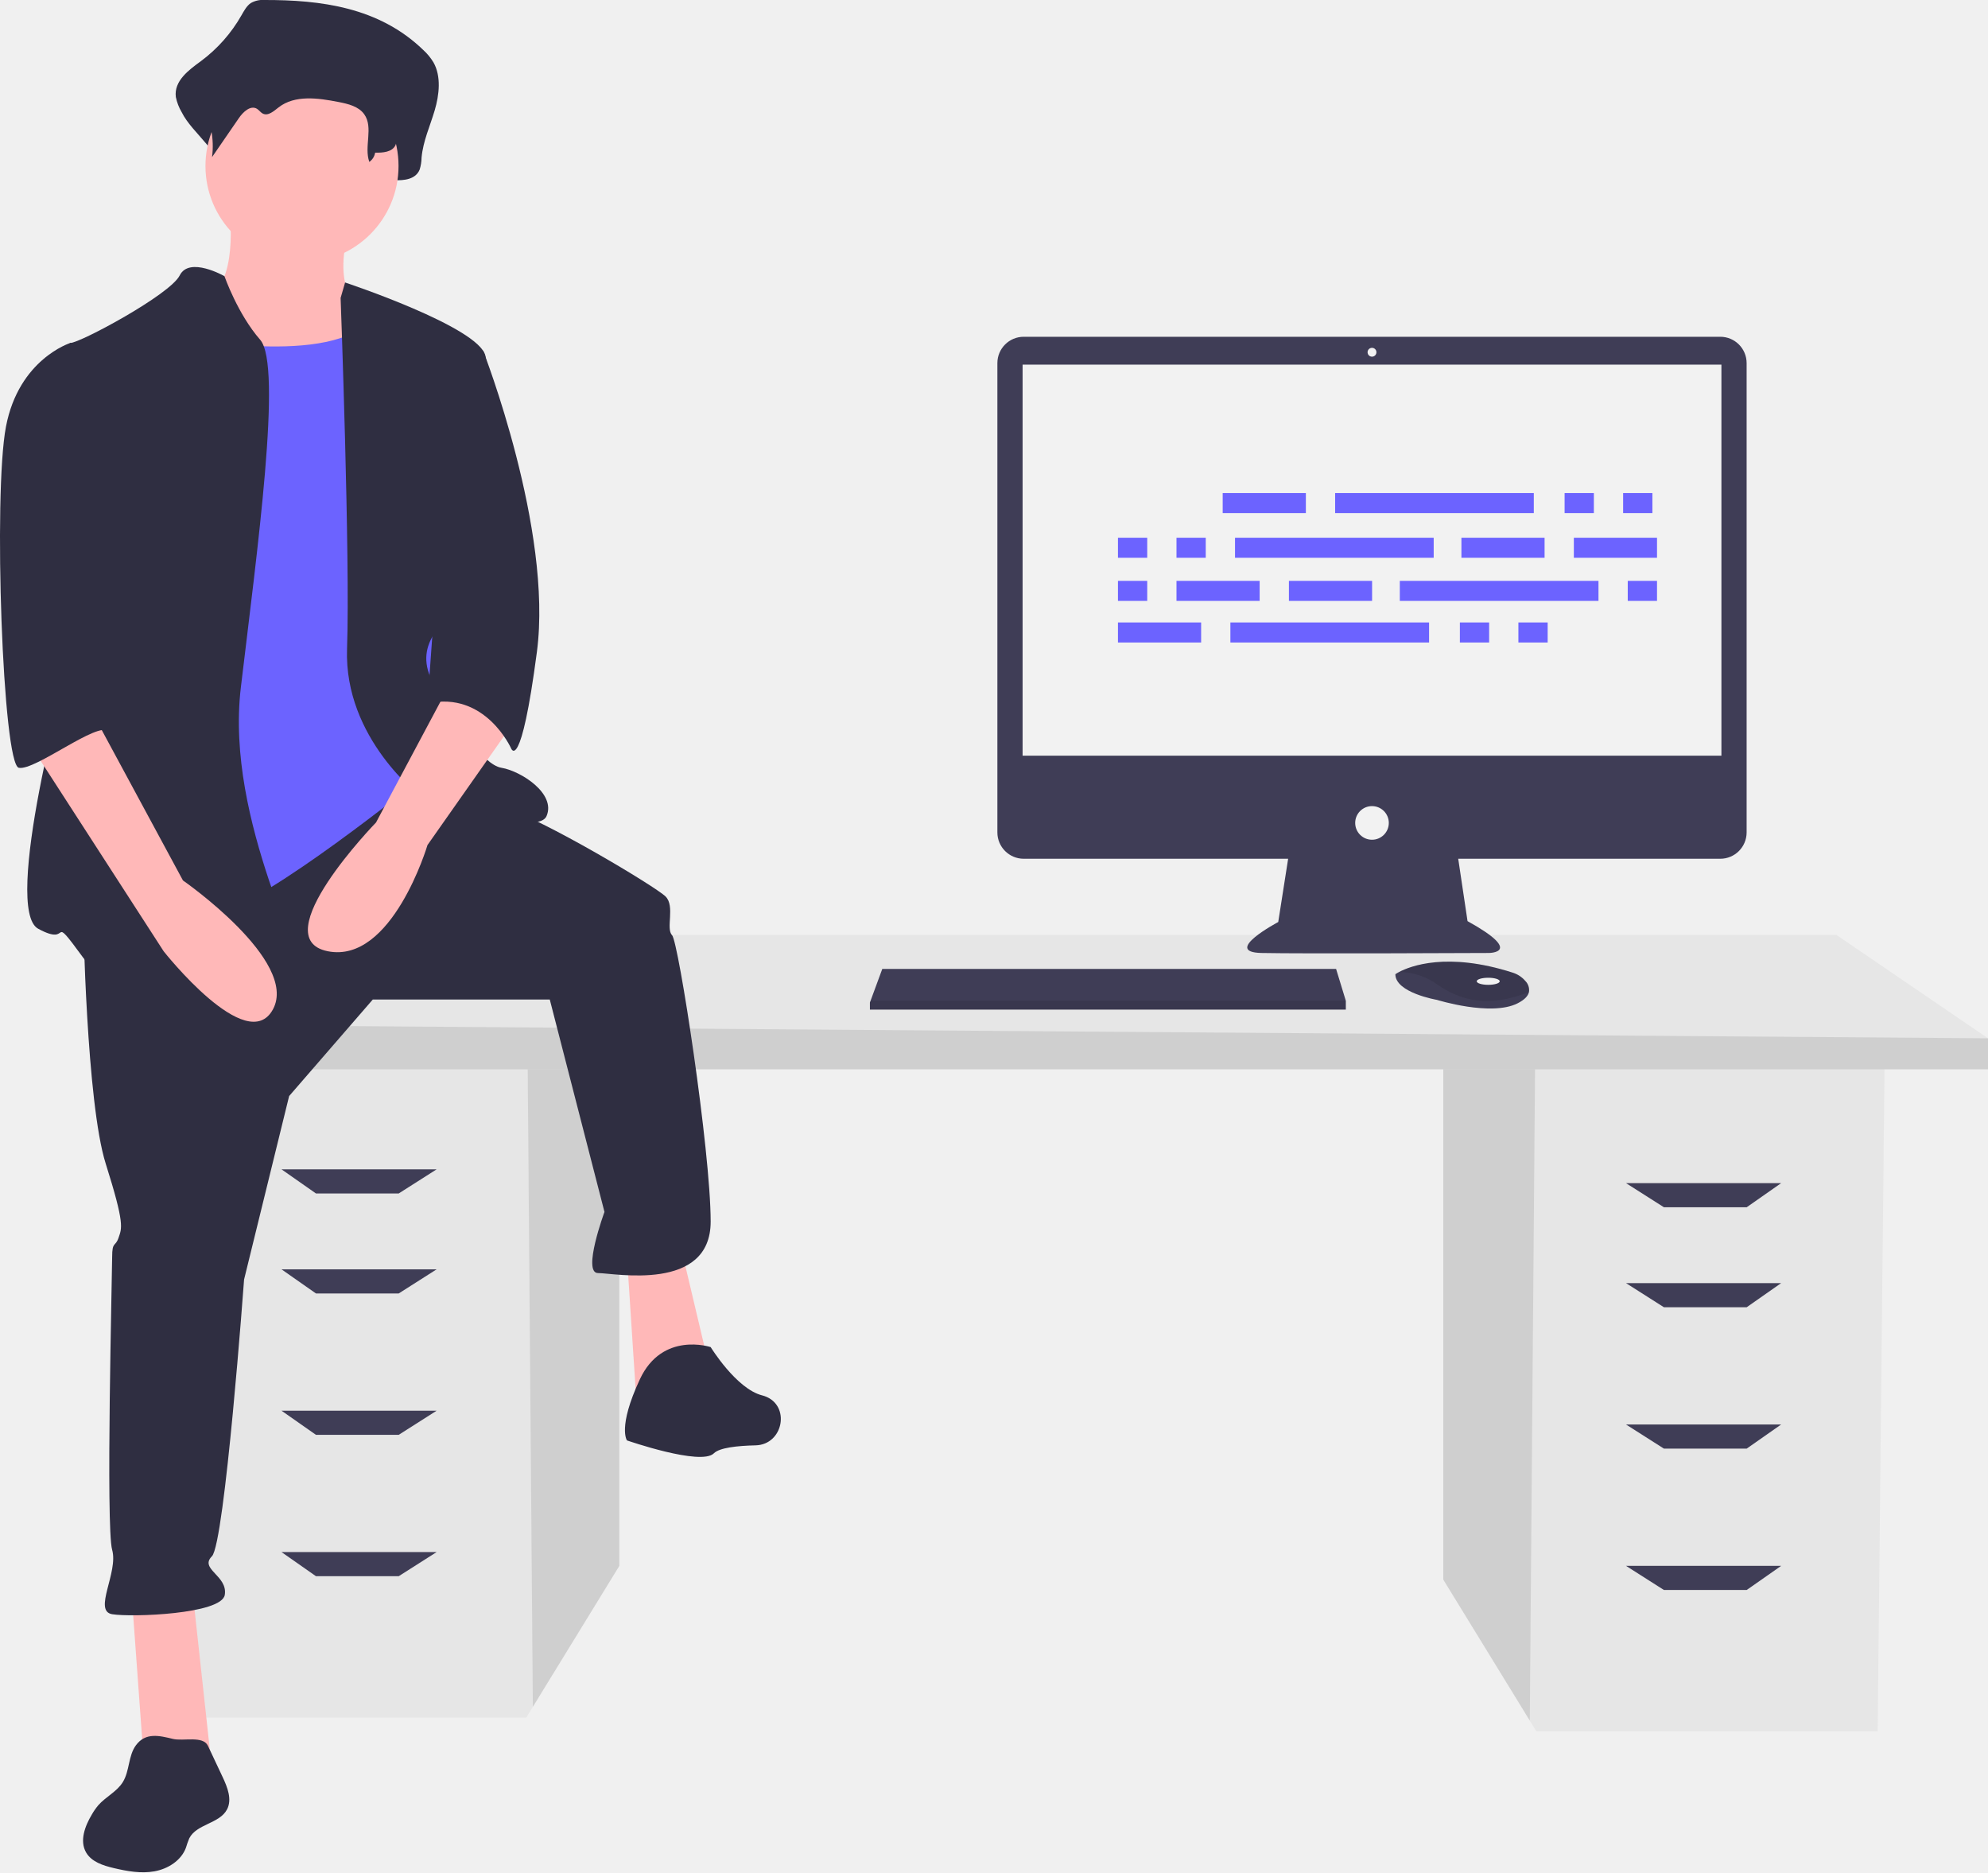
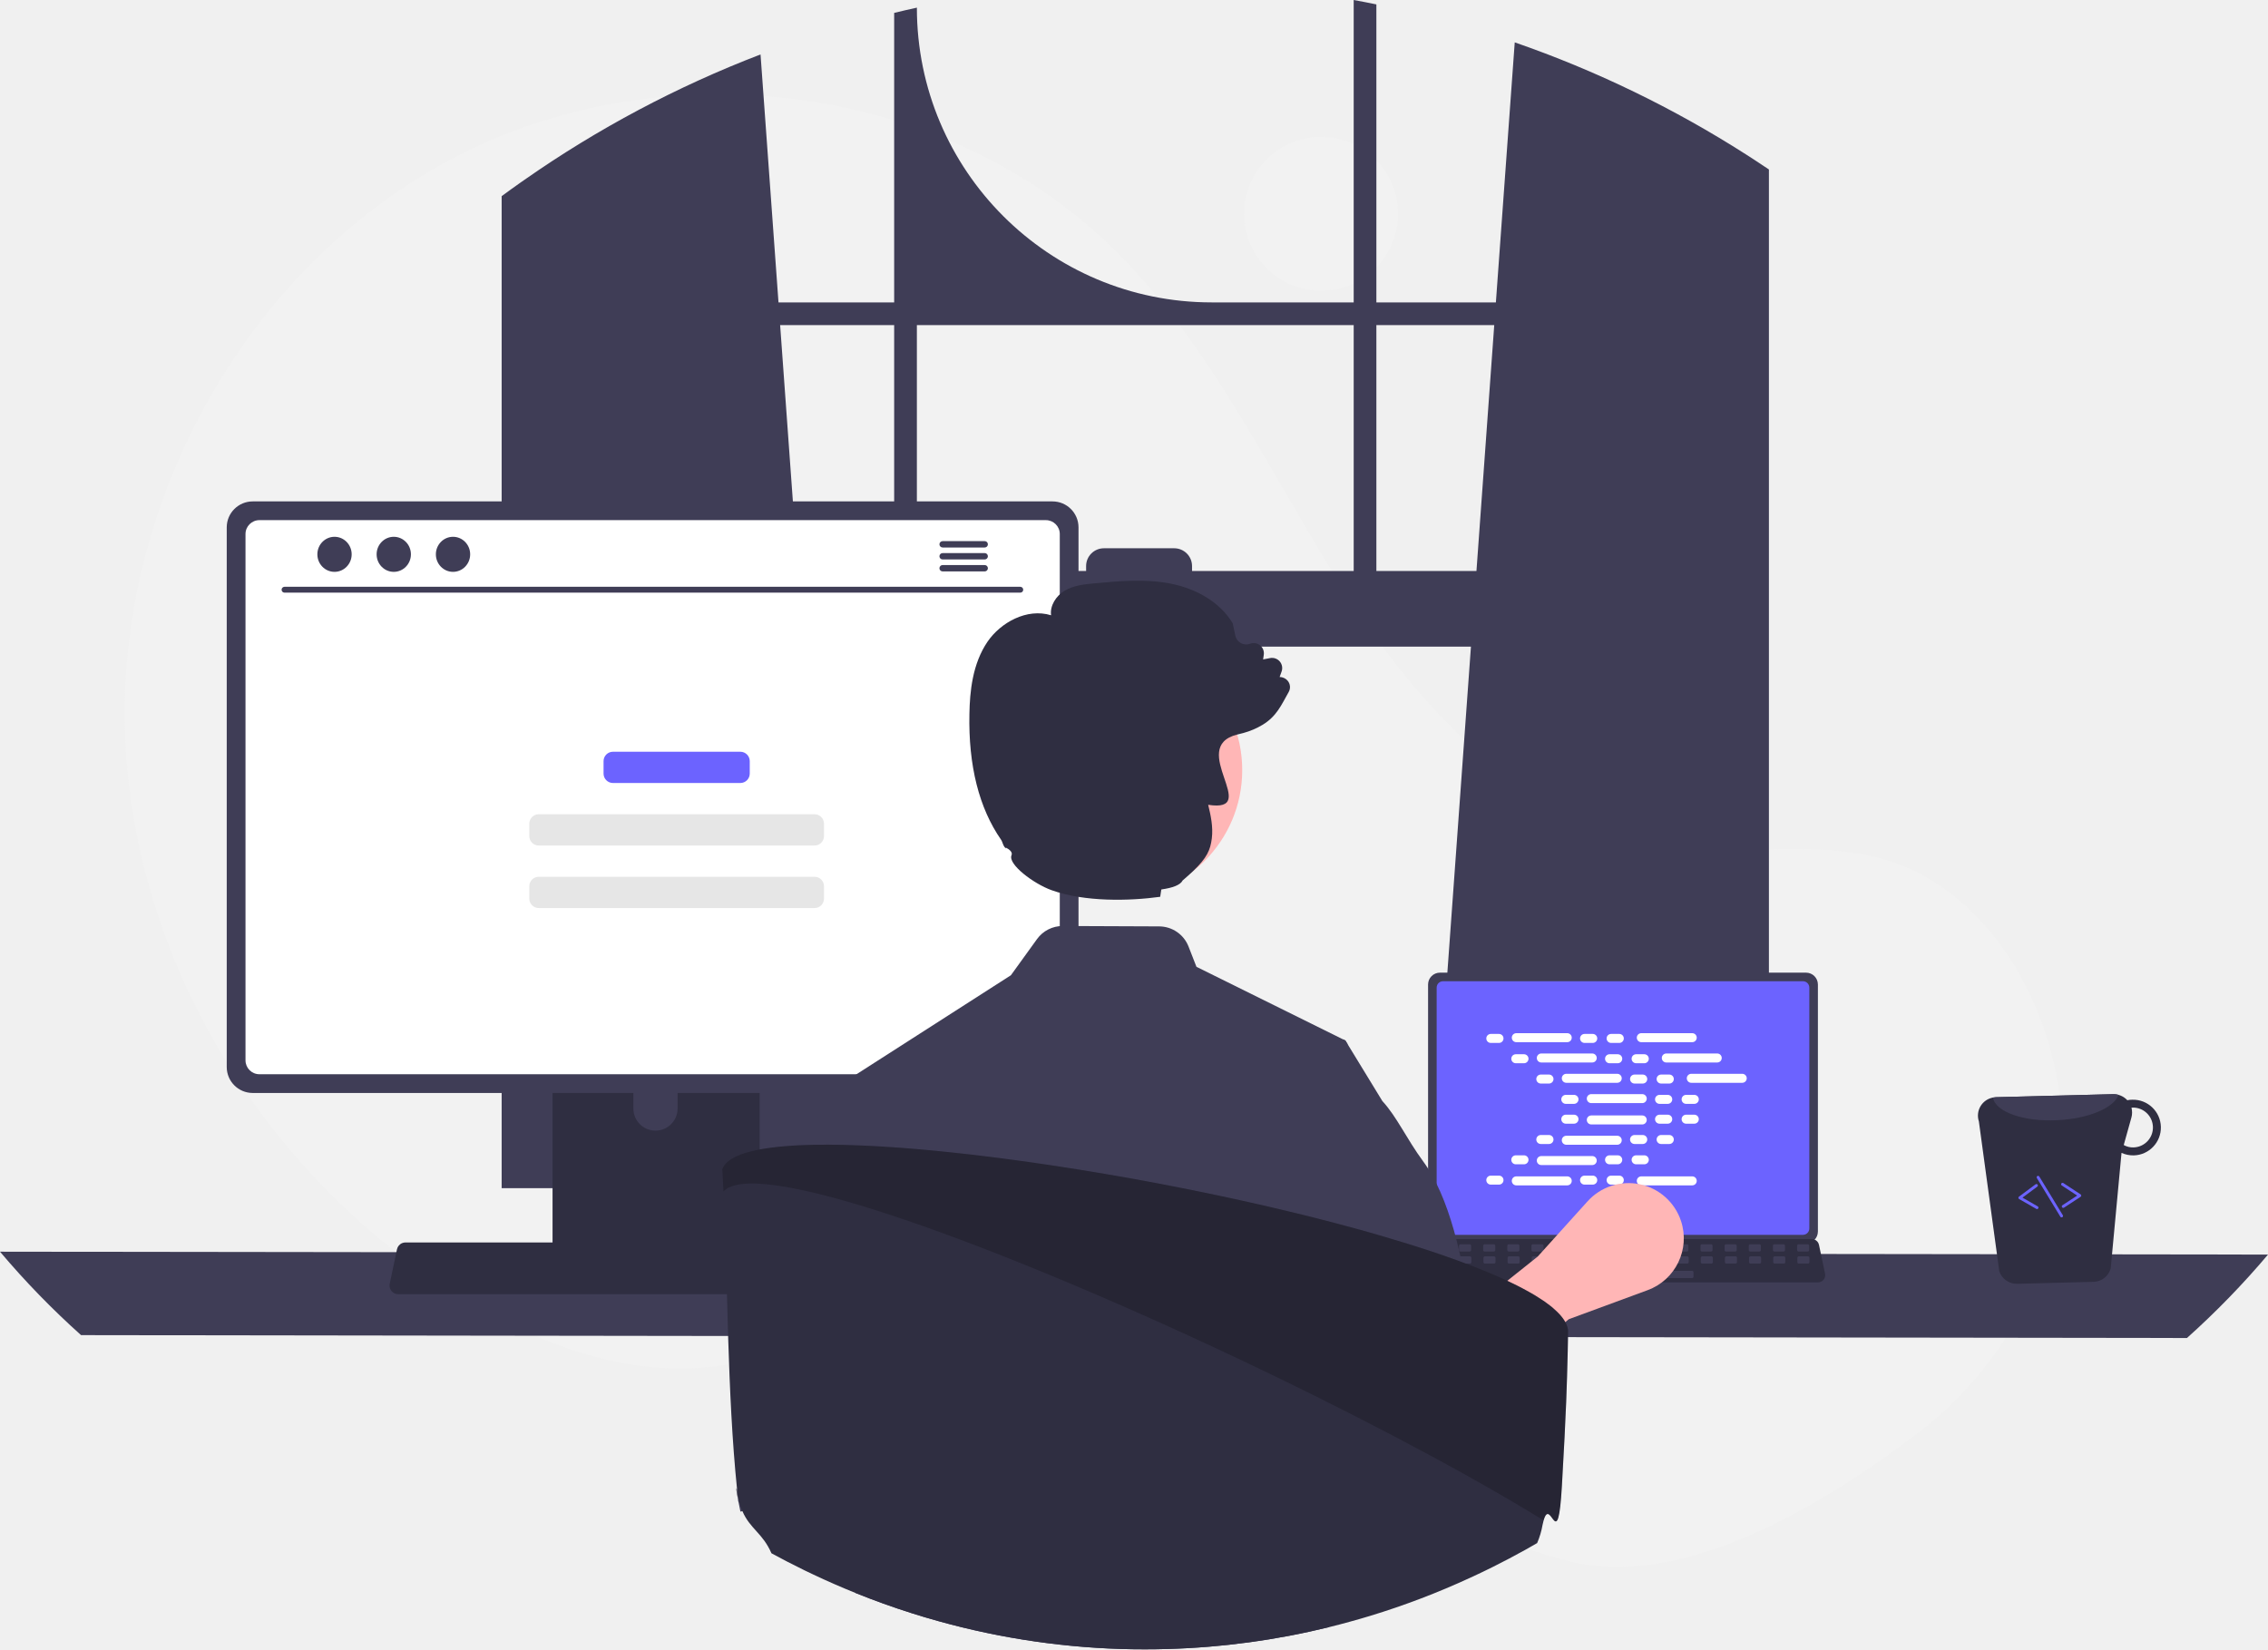
- <svg xmlns="http://www.w3.org/2000/svg" data-name="Layer 1" width="711.188" height="669.683" viewBox="0 0 711.188 669.683">
-   <polygon points="516.326 380.018 516.326 565.013 547.27 615.443 549.625 619.279 671.722 619.279 674.189 380.018 516.326 380.018" fill="#e6e6e6" />
-   <polygon points="516.326 380.018 516.326 565.013 547.27 615.443 549.169 380.018 516.326 380.018" opacity="0.1" />
-   <polygon points="221.566 375.084 221.566 560.08 190.622 610.51 188.267 614.345 66.17 614.345 63.703 375.084 221.566 375.084" fill="#e6e6e6" />
-   <polygon points="221.566 375.084 221.566 560.08 190.622 610.51 188.723 375.084 221.566 375.084" opacity="0.1" />
-   <polygon points="711.188 371.385 711.188 382.484 47.67 382.484 47.67 366.451 109.335 334.385 656.923 334.385 711.188 371.385" fill="#e6e6e6" />
-   <polygon points="711.188 371.385 711.188 382.484 47.67 382.484 47.67 366.451 711.188 371.385" opacity="0.1" />
-   <polygon points="142.635 426.883 113.035 426.883 100.702 418.25 156.201 418.25 142.635 426.883" fill="#3f3d56" />
-   <polygon points="142.635 462.649 113.035 462.649 100.702 454.016 156.201 454.016 142.635 462.649" fill="#3f3d56" />
-   <polygon points="142.635 513.215 113.035 513.215 100.702 504.581 156.201 504.581 142.635 513.215" fill="#3f3d56" />
-   <polygon points="142.635 563.78 113.035 563.78 100.702 555.147 156.201 555.147 142.635 563.78" fill="#3f3d56" />
-   <polygon points="595.257 431.816 624.857 431.816 637.19 423.183 581.691 423.183 595.257 431.816" fill="#3f3d56" />
-   <polygon points="595.257 467.582 624.857 467.582 637.19 458.949 581.691 458.949 595.257 467.582" fill="#3f3d56" />
-   <polygon points="595.257 518.148 624.857 518.148 637.19 509.515 581.691 509.515 595.257 518.148" fill="#3f3d56" />
-   <polygon points="595.257 568.713 624.857 568.713 637.19 560.08 581.691 560.08 595.257 568.713" fill="#3f3d56" />
-   <path d="M859.82,235.615H610.634a9.423,9.423,0,0,0-9.424,9.424V412.897a9.423,9.423,0,0,0,9.424,9.424h94.593l-3.544,22.626s-20.253,10.759-6.013,11.076,81.328,0,81.328,0,12.974,0-7.595-11.392l-3.334-22.31h93.75a9.423,9.423,0,0,0,9.424-9.424V245.039A9.423,9.423,0,0,0,859.82,235.615Z" transform="translate(-244.406 -115.1587)" fill="#3f3d56" />
-   <rect x="365.823" y="130.424" width="249.996" height="139.871" fill="#f2f2f2" />
-   <circle cx="490.821" cy="125.994" r="1.582" fill="#f2f2f2" />
-   <circle cx="490.821" cy="294.346" r="6.013" fill="#f2f2f2" />
-   <polygon points="481.452 357.952 481.452 361.117 311.202 361.117 311.202 358.585 311.436 357.952 315.632 346.56 477.971 346.56 481.452 357.952" fill="#3f3d56" />
-   <path d="M791.376,470.013c-.31,1.326-1.481,2.725-4.127,4.047-9.493,4.747-28.797-1.266-28.797-1.266s-14.873-2.532-14.873-9.177a11.866,11.866,0,0,1,1.304-.775c3.991-2.112,17.225-7.322,40.691.221a9.786,9.786,0,0,1,4.46,2.923A4.667,4.667,0,0,1,791.376,470.013Z" transform="translate(-244.406 -115.1587)" fill="#3f3d56" />
-   <path d="M791.376,470.013c-11.62,4.452-21.977,4.785-32.607-2.598a23.343,23.343,0,0,0-13.886-4.573c3.991-2.112,17.225-7.322,40.691.221a9.786,9.786,0,0,1,4.46,2.923A4.667,4.667,0,0,1,791.376,470.013Z" transform="translate(-244.406 -115.1587)" opacity="0.1" />
-   <ellipse cx="532.4" cy="350.99" rx="4.114" ry="1.266" fill="#f2f2f2" />
-   <polygon points="481.452 357.952 481.452 361.117 311.202 361.117 311.202 358.585 311.436 357.952 481.452 357.952" opacity="0.1" />
-   <path d="M339.068,115.159a8.554,8.554,0,0,0-4.961,1.108c-1.476,1.011-2.406,2.782-3.356,4.429a52.986,52.986,0,0,1-14.434,16.305c-4.289,3.142-9.742,7.06-9.008,12.853a17.372,17.372,0,0,0,2.091,5.426c3.957,7.987,14.754,14.159,13.692,23.273,3.931-6.581-1.327-9.835,2.604-16.416,1.872-3.134,5.124-6.672,7.951-4.704.946.659,1.568,1.841,2.553,2.419,2.351,1.38,4.853-1.258,6.934-3.126,7.177-6.443,17.383-4.755,26.314-2.747,4.216.948,8.847,2.191,11.34,6.221,3.277,5.298-3.113,11.02-4.728,17.01a3.264,3.264,0,0,0,3.503,4.062c2.68-.264,5.854-.481,6.013-1.657,3.372.12,7.503-.262,8.947-3.772a14.762,14.762,0,0,0,.693-4.293c.53-5.897,3.033-11.277,4.691-16.89s2.379-12.191-.419-17.167a19.864,19.864,0,0,0-3.666-4.456C379.94,117.67,359.063,115.136,339.068,115.159Z" transform="translate(-244.406 -115.1587)" fill="#2f2e41" />
-   <path d="M326.544,190.064s3.453,28.778-9.209,31.081,11.511,41.441,11.511,41.441l57.557,6.907-13.814-46.045s-9.209-3.453-3.453-26.476S326.544,190.064,326.544,190.064Z" transform="translate(-244.406 -115.1587)" fill="#ffb8b8" />
-   <polygon points="47.028 569.318 51.633 632.631 75.806 632.631 68.9 569.318 47.028 569.318" fill="#ffb8b8" />
-   <polygon points="224.303 449.6 227.756 502.552 254.233 491.041 243.872 447.298 224.303 449.6" fill="#ffb8b8" />
-   <path d="M274.167,442.738s1.151,66.766,8.058,88.637,5.756,23.023,4.605,26.476-2.302,1.151-2.302,6.907-2.302,96.695,0,104.753-6.907,21.872,0,23.023,39.139,0,40.29-6.907-9.209-9.209-4.605-13.814,11.511-98.998,11.511-98.998l16.116-65.615,29.93-34.534H441.082l19.569,75.975s-8.058,21.872-2.302,21.872,40.29,6.907,40.29-18.418S487.127,451.947,484.825,449.645s1.151-10.36-2.302-13.814-43.743-27.627-58.708-32.232S387.857,393.515,387.857,393.515Z" transform="translate(-244.406 -115.1587)" fill="#2f2e41" />
-   <path d="M498.639,596.991s-17.267-5.756-25.325,11.511-4.605,21.872-4.605,21.872,26.476,9.209,31.081,4.605c2.003-2.003,8.365-2.699,14.913-2.846,9.973-.224,12.626-14.333,3.207-17.619q-.421-.147-.853-.255C507.848,611.955,498.639,596.991,498.639,596.991Z" transform="translate(-244.406 -115.1587)" fill="#2f2e41" />
-   <circle cx="108.038" cy="59.365" r="34.534" fill="#ffb8b8" />
-   <path d="M307.55,235.534s56.406,11.511,70.219-6.907,19.569,51.801,19.569,51.801l6.907,73.673-10.36,40.29s-54.103,43.743-71.37,47.197-43.743,5.756-43.743,5.756,8.058-127.776,8.058-130.078S307.55,235.534,307.55,235.534Z" transform="translate(-244.406 -115.1587)" fill="#6c63ff" />
-   <path d="M324.704,213.945s-12.55-7.189-16.003-.282S273.016,237.836,269.562,237.836s6.907,95.544,2.302,107.056S245.389,440.436,258.051,447.343s3.453-6.907,16.116,10.36,74.824,17.267,78.277,10.36-27.627-58.708-21.872-107.056,14.965-115.114,6.907-124.323S324.704,213.945,324.704,213.945Z" transform="translate(-244.406 -115.1587)" fill="#2f2e41" />
-   <path d="M366.258,221.72l1.603-5.518s47.895,15.878,50.198,26.238,1.151,82.882-6.907,88.637-19.569,14.965-11.511,28.778,17.267,28.778,24.174,29.93,19.569,9.209,16.116,17.267-44.894-6.907-44.894-6.907-27.627-20.72-26.476-52.952S366.258,221.72,366.258,221.72Z" transform="translate(-244.406 -115.1587)" fill="#2f2e41" />
-   <path d="M406.548,357.554l-27.627,51.801s-40.29,41.441-17.267,46.045,35.685-37.987,35.685-37.987l29.93-42.592Z" transform="translate(-244.406 -115.1587)" fill="#ffb8b8" />
-   <path d="M340.75,124.195a7.838,7.838,0,0,0-4.039.783,9.413,9.413,0,0,0-2.732,3.131,39.773,39.773,0,0,1-11.75,11.524c-3.491,2.221-7.93,4.99-7.333,9.084a11.359,11.359,0,0,0,1.702,3.835,30.163,30.163,0,0,1,3.665,18.801l9.6-13.954c1.524-2.215,4.171-4.715,6.472-3.324.77.466,1.276,1.301,2.078,1.71,1.914.975,3.95-.889,5.644-2.21,5.842-4.554,14.15-3.361,21.421-1.942,3.432.67,7.202,1.549,9.231,4.397,3.372,4.733-.149,11.572,1.819,17.04a5.023,5.023,0,0,0,2.079-3.317c2.745.085,6.107-.185,7.283-2.666a9.188,9.188,0,0,0,.564-3.034c.432-4.168,2.469-7.971,3.819-11.938s1.937-8.616-.341-12.133a14.681,14.681,0,0,0-2.984-3.149C374.022,125.97,357.027,124.178,340.75,124.195Z" transform="translate(-244.406 -115.1587)" fill="#2f2e41" />
-   <path d="M406.548,237.836l10.725,2.847s24.96,63.919,19.204,107.662-9.209,34.534-9.209,34.534-9.209-20.72-29.93-16.116Z" transform="translate(-244.406 -115.1587)" fill="#2f2e41" />
-   <path d="M293.029,739.422c-2.776,3.772-2.219,9.165-4.678,13.151-2.131,3.455-6.148,5.267-8.814,8.329a22.326,22.326,0,0,0-2.266,3.26c-2.473,4.143-4.483,9.452-2.048,13.616,1.959,3.35,6.078,4.66,9.855,5.552,4.774,1.128,9.734,2.031,14.564,1.169s9.549-3.819,11.271-8.412a32.5,32.5,0,0,1,1.205-3.401c2.617-5.153,10.827-5.209,13.506-10.33,1.875-3.584.151-7.916-1.571-11.576l-5.261-11.177c-1.746-3.709-8.824-1.576-12.513-2.465C301.465,735.978,296.491,734.701,293.029,739.422Z" transform="translate(-244.406 -115.1587)" fill="#2f2e41" />
-   <path d="M254.598,380.577l48.348,74.824s29.93,37.987,39.139,20.72-32.232-46.045-32.232-46.045L278.772,372.519Z" transform="translate(-244.406 -115.1587)" fill="#ffb8b8" />
-   <path d="M278.772,240.138,269.562,237.836s-18.418,5.756-23.023,29.93-1.151,120.869,4.605,122.02,28.427-16.837,32.056-13.023-7.882-15.756-4.429-26.116S278.772,240.138,278.772,240.138Z" transform="translate(-244.406 -115.1587)" fill="#2f2e41" />
-   <g id="f3c2397c-d780-4cc6-97d8-1503d8277a2c" data-name="Group 13">
-     <rect id="ad41612f-86f7-46b2-a964-3a5da7bcf3cf" data-name="Rectangle 55" x="437.407" y="176.363" width="29.752" height="7.163" fill="#6c63ff" />
-     <rect id="b9a0b375-cc2a-4c59-8850-661af54e4f62" data-name="Rectangle 56" x="559.722" y="176.363" width="10.468" height="7.163" fill="#6c63ff" />
-     <rect id="e174c2ab-9bc5-41ec-b37c-b06fbf8a9878" data-name="Rectangle 57" x="580.659" y="176.363" width="10.468" height="7.163" fill="#6c63ff" />
-     <rect id="ba2479ac-4c7d-43b4-a028-73b1e20e4002" data-name="Rectangle 58" x="477.628" y="176.363" width="71.075" height="7.163" fill="#6c63ff" />
-     <rect id="ac60ef86-00f2-480b-8171-28b6fdfc1958" data-name="Rectangle 59" x="399.941" y="222.644" width="29.752" height="7.163" fill="#6c63ff" />
-     <rect id="b3d8298d-cd65-487a-8b19-4cee946356e7" data-name="Rectangle 60" x="522.256" y="222.644" width="10.468" height="7.163" fill="#6c63ff" />
-     <rect id="ed27f15f-f0c4-4569-8330-a6688f8e356c" data-name="Rectangle 61" x="543.193" y="222.644" width="10.468" height="7.163" fill="#6c63ff" />
-     <rect id="f685c005-adaf-4d60-acda-005b037d82a6" data-name="Rectangle 62" x="440.162" y="222.644" width="71.075" height="7.163" fill="#6c63ff" />
-     <rect id="eca7c7fc-83f8-48ca-a588-6606db47af3f" data-name="Rectangle 63" x="522.807" y="192.341" width="29.752" height="7.163" fill="#6c63ff" />
-     <rect id="a71b5b2f-f8b9-481d-a301-5e3357e5fe42" data-name="Rectangle 64" x="563.028" y="192.341" width="29.752" height="7.163" fill="#6c63ff" />
-     <rect id="abb3a25a-f854-41fc-8391-e6ad9fbe2417" data-name="Rectangle 66" x="399.941" y="192.341" width="10.468" height="7.163" fill="#6c63ff" />
-     <rect id="add2b425-b775-4eb5-9c25-8c4c14f957c9" data-name="Rectangle 67" x="420.878" y="192.341" width="10.468" height="7.163" fill="#6c63ff" />
-     <rect id="b7159612-3b84-4b0b-a885-612eaab04c06" data-name="Rectangle 68" x="441.815" y="192.341" width="71.075" height="7.163" fill="#6c63ff" />
-     <rect id="edfc7301-4de5-47dc-80e2-1ae2da982d6d" data-name="Rectangle 69" x="461.099" y="207.768" width="29.752" height="7.163" fill="#6c63ff" />
-     <rect id="e1009f91-6275-4375-80fa-0d778e331fdc" data-name="Rectangle 70" x="420.878" y="207.768" width="29.752" height="7.163" fill="#6c63ff" />
-     <rect id="a060fb9f-1f1a-4862-9a69-16dd49199e18" data-name="Rectangle 71" x="399.941" y="207.768" width="10.468" height="7.163" fill="#6c63ff" />
-     <rect id="b6754d5f-104f-449c-b9a9-cf9ac82bf5fe" data-name="Rectangle 73" x="582.312" y="207.768" width="10.468" height="7.163" fill="#6c63ff" />
-     <rect id="e6ed1ccd-2cfd-450f-a339-07df3a1ee6bb" data-name="Rectangle 74" x="500.768" y="207.768" width="71.075" height="7.163" fill="#6c63ff" />
-   </g>
+ <svg xmlns="http://www.w3.org/2000/svg" data-name="Layer 1" width="786.82" height="572.258" viewBox="0 0 786.82 572.258">
+   <circle cx="458.321" cy="74.182" r="26.701" fill="#f2f2f2" />
+   <path d="M872.038,661.023c39.688-30.229,58.644-81.025,46.776-129.482q-.442-1.806-.934-3.604c-7.867-28.763-27.332-56.101-55.7-65.291-23.82-7.717-49.82-1.783-74.669-4.851-48.781-6.024-86.601-45.494-113.211-86.819-26.611-41.325-47.062-87.583-82.422-121.724-58.285-56.275-153.362-68.391-225.627-31.76C293.987,254.121,247.955,335.391,249.918,416.386c1.963,80.995,50.046,158.432,119.875,199.517,25.652,15.093,55.321,25.785,84.848,22.044,25.62-3.246,48.899-17.013,74.399-21.1,40.091-6.426,79.927,11.701,114.603,32.824,34.676,21.123,68.17,46.16,107.574,55.952C789.478,715.131,836.881,687.801,872.038,661.023Z" transform="translate(-206.59 -163.8711)" fill="#f2f2f2" />
+   <path d="M815.016,219.191c-.87-.58-1.75-1.13-2.62-1.69a380.24,380.24,0,0,0-80.31-38.93l-6.54,90.22h-41.46v-103.39c-2.61-.54-5.24-1.05-7.87-1.53v104.92H626.946A102.27,102.27,0,0,1,524.676,166.521v-0c-2.64.57-5.26,1.18-7.88,1.83v100.44h-40.13l-6.23-86.03a380.858,380.858,0,0,0-81.94,43.53c-.44.3-.88.61-1.31.91-2.21,1.55-4.39,3.13-6.56,4.73v344.19h118.27l-2.09-28.95-11.5-158.95h231.59l-11.5,158.95-2.09,28.95h116.96v-353.45Q817.656,220.901,815.016,219.191Zm-298.22,142.78h-33.39l-6.17-85.3h39.56Zm159.42,0h-56.08v-1.69a6.18,6.18,0,0,0-6.19-6.18h-24.38a6.178,6.178,0,0,0-6.18,6.18v1.69h-58.71v-85.3h151.54Zm7.87,0v-85.3h40.89l-6.17,85.3Z" transform="translate(-206.59 -163.8711)" fill="#3f3d56" />
+   <path d="M206.59,598.162a289.003,289.003,0,0,0,28.12,28.95l730.58,1a289.003,289.003,0,0,0,28.12-28.95Z" transform="translate(-206.59 -163.8711)" fill="#3f3d56" />
+   <path d="M702.02,505.462v85.704a4.122,4.122,0,0,0,4.119,4.119H833.143a4.122,4.122,0,0,0,4.119-4.119v-85.704a4.124,4.124,0,0,0-4.119-4.115H706.139A4.124,4.124,0,0,0,702.02,505.462Z" transform="translate(-206.59 -163.8711)" fill="#3f3d56" />
+   <path d="M704.999,506.529V590.109a2.205,2.205,0,0,0,2.201,2.201H832.086a2.205,2.205,0,0,0,2.201-2.201V506.529a2.206,2.206,0,0,0-2.201-2.206H707.201A2.206,2.206,0,0,0,704.999,506.529Z" transform="translate(-206.59 -163.8711)" fill="#6c63ff" />
+   <path d="M699.364,607.881a2.47,2.47,0,0,0,1.943.93H837.299a2.502,2.502,0,0,0,2.446-3.016l-2.111-10.027a2.507,2.507,0,0,0-1.558-1.818,2.425,2.425,0,0,0-.888-.168H703.41a2.424,2.424,0,0,0-.888.168,2.507,2.507,0,0,0-1.558,1.818l-2.111,10.027A2.501,2.501,0,0,0,699.364,607.881Z" transform="translate(-206.59 -163.8711)" fill="#2f2e41" />
+   <rect x="830.034" y="595.588" width="4.188" height="2.513" rx="0.488" transform="translate(1457.666 1029.819) rotate(-180)" fill="#3f3d56" />
+   <rect x="821.657" y="595.588" width="4.188" height="2.513" rx="0.488" transform="translate(1440.912 1029.819) rotate(-180)" fill="#3f3d56" />
+   <rect x="813.28" y="595.588" width="4.188" height="2.513" rx="0.488" transform="translate(1424.158 1029.819) rotate(-180)" fill="#3f3d56" />
+   <rect x="804.903" y="595.588" width="4.188" height="2.513" rx="0.488" transform="translate(1407.404 1029.819) rotate(-180)" fill="#3f3d56" />
+   <rect x="796.526" y="595.588" width="4.188" height="2.513" rx="0.488" transform="translate(1390.65 1029.819) rotate(-180)" fill="#3f3d56" />
+   <rect x="788.149" y="595.588" width="4.188" height="2.513" rx="0.488" transform="translate(1373.896 1029.819) rotate(-180)" fill="#3f3d56" />
+   <rect x="779.772" y="595.588" width="4.188" height="2.513" rx="0.488" transform="translate(1357.142 1029.819) rotate(-180)" fill="#3f3d56" />
+   <rect x="771.395" y="595.588" width="4.188" height="2.513" rx="0.488" transform="translate(1340.388 1029.819) rotate(-180)" fill="#3f3d56" />
+   <rect x="763.018" y="595.588" width="4.188" height="2.513" rx="0.488" transform="translate(1323.634 1029.819) rotate(-180)" fill="#3f3d56" />
+   <rect x="754.641" y="595.588" width="4.188" height="2.513" rx="0.488" transform="translate(1306.88 1029.819) rotate(-180)" fill="#3f3d56" />
+   <rect x="746.264" y="595.588" width="4.188" height="2.513" rx="0.488" transform="translate(1290.126 1029.819) rotate(-180)" fill="#3f3d56" />
+   <rect x="737.887" y="595.588" width="4.188" height="2.513" rx="0.488" transform="translate(1273.372 1029.819) rotate(-180)" fill="#3f3d56" />
+   <rect x="729.51" y="595.588" width="4.188" height="2.513" rx="0.488" transform="translate(1256.618 1029.819) rotate(-180)" fill="#3f3d56" />
+   <rect x="721.133" y="595.588" width="4.188" height="2.513" rx="0.488" transform="translate(1239.865 1029.819) rotate(-180)" fill="#3f3d56" />
+   <rect x="712.756" y="595.588" width="4.188" height="2.513" rx="0.488" transform="translate(1223.111 1029.819) rotate(-180)" fill="#3f3d56" />
+   <rect x="704.379" y="595.588" width="4.188" height="2.513" rx="0.488" transform="translate(1206.357 1029.819) rotate(-180)" fill="#3f3d56" />
+   <rect x="830.133" y="599.777" width="4.188" height="2.513" rx="0.488" transform="translate(1457.864 1038.196) rotate(-180)" fill="#3f3d56" />
+   <rect x="821.756" y="599.777" width="4.188" height="2.513" rx="0.488" transform="translate(1441.11 1038.196) rotate(-180)" fill="#3f3d56" />
+   <rect x="813.379" y="599.777" width="4.188" height="2.513" rx="0.488" transform="translate(1424.356 1038.196) rotate(-180)" fill="#3f3d56" />
+   <rect x="805.002" y="599.777" width="4.188" height="2.513" rx="0.488" transform="translate(1407.602 1038.196) rotate(-180)" fill="#3f3d56" />
+   <rect x="796.625" y="599.777" width="4.188" height="2.513" rx="0.488" transform="translate(1390.848 1038.196) rotate(-180)" fill="#3f3d56" />
+   <rect x="788.248" y="599.777" width="4.188" height="2.513" rx="0.488" transform="translate(1374.094 1038.196) rotate(-180)" fill="#3f3d56" />
+   <rect x="779.871" y="599.777" width="4.188" height="2.513" rx="0.488" transform="translate(1357.34 1038.196) rotate(-180)" fill="#3f3d56" />
+   <rect x="771.494" y="599.777" width="4.188" height="2.513" rx="0.488" transform="translate(1340.586 1038.196) rotate(-180)" fill="#3f3d56" />
+   <rect x="763.117" y="599.777" width="4.188" height="2.513" rx="0.488" transform="translate(1323.832 1038.196) rotate(-180)" fill="#3f3d56" />
+   <rect x="754.74" y="599.777" width="4.188" height="2.513" rx="0.488" transform="translate(1307.078 1038.196) rotate(-180)" fill="#3f3d56" />
+   <rect x="746.363" y="599.777" width="4.188" height="2.513" rx="0.488" transform="translate(1290.324 1038.196) rotate(-180)" fill="#3f3d56" />
+   <rect x="737.986" y="599.777" width="4.188" height="2.513" rx="0.488" transform="translate(1273.57 1038.196) rotate(-180)" fill="#3f3d56" />
+   <rect x="729.609" y="599.777" width="4.188" height="2.513" rx="0.488" transform="translate(1256.816 1038.196) rotate(-180)" fill="#3f3d56" />
+   <rect x="721.232" y="599.777" width="4.188" height="2.513" rx="0.488" transform="translate(1240.062 1038.196) rotate(-180)" fill="#3f3d56" />
+   <rect x="712.855" y="599.777" width="4.188" height="2.513" rx="0.488" transform="translate(1223.309 1038.196) rotate(-180)" fill="#3f3d56" />
+   <rect x="704.478" y="599.777" width="4.188" height="2.513" rx="0.488" transform="translate(1206.555 1038.196) rotate(-180)" fill="#3f3d56" />
+   <rect x="760.604" y="604.803" width="33.508" height="2.513" rx="0.488" transform="translate(1348.126 1048.248) rotate(-180)" fill="#3f3d56" />
+   <rect x="515.631" y="358.737" width="5.966" height="3.122" rx="1.561" fill="#fff" />
+   <rect x="548.154" y="358.737" width="5.966" height="3.122" rx="1.561" fill="#fff" />
+   <rect x="557.369" y="358.737" width="5.966" height="3.122" rx="1.561" fill="#fff" />
+   <rect x="524.477" y="358.477" width="20.796" height="3.122" rx="1.561" fill="#fff" />
+   <rect x="567.841" y="358.477" width="20.796" height="3.122" rx="1.561" fill="#fff" />
+   <rect x="524.304" y="365.784" width="5.966" height="3.122" rx="1.561" fill="#fff" />
+   <rect x="556.827" y="365.784" width="5.966" height="3.122" rx="1.561" fill="#fff" />
+   <rect x="566.042" y="365.784" width="5.966" height="3.122" rx="1.561" fill="#fff" />
+   <rect x="533.15" y="365.523" width="20.796" height="3.122" rx="1.561" fill="#fff" />
+   <rect x="576.514" y="365.523" width="20.796" height="3.122" rx="1.561" fill="#fff" />
+   <rect x="532.977" y="372.83" width="5.966" height="3.122" rx="1.561" fill="#fff" />
+   <rect x="565.5" y="372.83" width="5.966" height="3.122" rx="1.561" fill="#fff" />
+   <rect x="574.715" y="372.83" width="5.966" height="3.122" rx="1.561" fill="#fff" />
+   <rect x="541.823" y="372.57" width="20.796" height="3.122" rx="1.561" fill="#fff" />
+   <rect x="585.187" y="372.57" width="20.796" height="3.122" rx="1.561" fill="#fff" />
+   <rect x="541.649" y="379.877" width="5.966" height="3.122" rx="1.561" fill="#fff" />
+   <rect x="574.172" y="379.877" width="5.966" height="3.122" rx="1.561" fill="#fff" />
+   <rect x="583.387" y="379.877" width="5.966" height="3.122" rx="1.561" fill="#fff" />
+   <rect x="550.496" y="379.617" width="20.796" height="3.122" rx="1.561" fill="#fff" />
+   <rect x="548.154" y="407.898" width="5.966" height="3.122" rx="1.561" fill="#fff" />
+   <rect x="557.369" y="407.898" width="5.966" height="3.122" rx="1.561" fill="#fff" />
+   <rect x="567.841" y="408.158" width="20.796" height="3.122" rx="1.561" fill="#fff" />
+   <rect x="515.631" y="407.898" width="5.966" height="3.122" rx="1.561" fill="#fff" />
+   <rect x="524.477" y="408.158" width="20.796" height="3.122" rx="1.561" fill="#fff" />
+   <rect x="524.304" y="400.851" width="5.966" height="3.122" rx="1.561" fill="#fff" />
+   <rect x="556.827" y="400.851" width="5.966" height="3.122" rx="1.561" fill="#fff" />
+   <rect x="566.042" y="400.851" width="5.966" height="3.122" rx="1.561" fill="#fff" />
+   <rect x="533.15" y="401.111" width="20.796" height="3.122" rx="1.561" fill="#fff" />
+   <rect x="532.977" y="393.804" width="5.966" height="3.122" rx="1.561" fill="#fff" />
+   <rect x="565.5" y="393.804" width="5.966" height="3.122" rx="1.561" fill="#fff" />
+   <rect x="574.715" y="393.804" width="5.966" height="3.122" rx="1.561" fill="#fff" />
+   <rect x="541.823" y="394.064" width="20.796" height="3.122" rx="1.561" fill="#fff" />
+   <rect x="541.649" y="386.758" width="5.966" height="3.122" rx="1.561" fill="#fff" />
+   <rect x="574.172" y="386.758" width="5.966" height="3.122" rx="1.561" fill="#fff" />
+   <rect x="583.387" y="386.758" width="5.966" height="3.122" rx="1.561" fill="#fff" />
+   <rect x="550.496" y="387.018" width="20.796" height="3.122" rx="1.561" fill="#fff" />
+   <path d="M711.507,654.353l-13.35-21.102,41.902-33.403,17.295-19.161a19.161,19.161,0,0,1,32.418,6.828h0a19.161,19.161,0,0,1-11.57,23.991l-27.349,10.075Z" transform="translate(-206.59 -163.8711)" fill="#ffb6b6" />
+   <path d="M398.28,501.352v102.56h71.85v-102.56a3.448,3.448,0,0,0-2.43-3.3,3.175,3.175,0,0,0-1.03-.16H401.75A3.463,3.463,0,0,0,398.28,501.352Zm28.04,35.24a7.67,7.67,0,0,1,15.34,0v11.9a7.67,7.67,0,0,1-15.34,0Z" transform="translate(-206.59 -163.8711)" fill="#2f2e41" />
+   <path d="M398.06,600.632v9.89a1.946,1.946,0,0,0,1.93,1.94h68.43a1.94,1.94,0,0,0,1.93-1.94v-9.89Z" transform="translate(-206.59 -163.8711)" fill="#3f3d56" />
+   <path d="M285.25,346.832V534.092a9.007,9.007,0,0,0,9,9h277.5a9.007,9.007,0,0,0,9-9V346.832a9.011,9.011,0,0,0-9-8.99H294.25A9.012,9.012,0,0,0,285.25,346.832Z" transform="translate(-206.59 -163.8711)" fill="#3f3d56" />
+   <path d="M291.76,349.162v182.62a4.818,4.818,0,0,0,4.81,4.81H569.44a4.818,4.818,0,0,0,4.81-4.81v-182.62a4.82,4.82,0,0,0-4.81-4.82H296.57A4.821,4.821,0,0,0,291.76,349.162Z" transform="translate(-206.59 -163.8711)" fill="#fff" />
+   <path d="M342.4,611.792a2.948,2.948,0,0,0,2.32,1.11h162.34a2.987,2.987,0,0,0,2.92-3.6l-2.52-11.97a2.993,2.993,0,0,0-1.86-2.17,2.895,2.895,0,0,0-1.06-.2H347.23a2.894,2.894,0,0,0-1.06.2,2.992,2.992,0,0,0-1.86,2.17l-2.52,11.97A2.985,2.985,0,0,0,342.4,611.792Z" transform="translate(-206.59 -163.8711)" fill="#2f2e41" />
+   <path d="M560.585,369.499H305.261a1.016,1.016,0,0,1,0-2.031H560.585a1.016,1.016,0,0,1,0,2.031Z" transform="translate(-206.59 -163.8711)" fill="#3f3d56" />
+   <ellipse cx="116.051" cy="192.33" rx="5.95" ry="6.083" fill="#3f3d56" />
+   <ellipse cx="136.607" cy="192.33" rx="5.95" ry="6.083" fill="#3f3d56" />
+   <ellipse cx="157.163" cy="192.33" rx="5.95" ry="6.083" fill="#3f3d56" />
+   <path d="M548.206,351.622h-14.6a1.105,1.105,0,0,0,0,2.21h14.6a1.105,1.105,0,0,0,0-2.21Z" transform="translate(-206.59 -163.8711)" fill="#3f3d56" />
+   <path d="M548.206,355.772h-14.6a1.105,1.105,0,0,0,0,2.21h14.6a1.105,1.105,0,0,0,0-2.21Z" transform="translate(-206.59 -163.8711)" fill="#3f3d56" />
+   <path d="M548.206,359.922h-14.6a1.105,1.105,0,0,0,0,2.21h14.6a1.105,1.105,0,0,0,0-2.21Z" transform="translate(-206.59 -163.8711)" fill="#3f3d56" />
+   <path d="M900.186,604.972a6.416,6.416,0,0,0,6.183,4.331l26.492-.682a6.329,6.329,0,0,0,5.981-4.657l3.749-40.087a9.794,9.794,0,0,0,4.238.871,9.661,9.661,0,1,0-.485-19.317,8.184,8.184,0,0,0-1.736.181,6.548,6.548,0,0,0-4.874-2.103l-40.751,1.052a5.853,5.853,0,0,0-1.005.125,6.365,6.365,0,0,0-4.873,8.265Zm43.173-43.817,2.668-9.553a6.506,6.506,0,0,0,.02-3.375c.129-0.0.244-.062.373-.062a6.91,6.91,0,0,1,.324,13.817A6.505,6.505,0,0,1,943.359,561.156Z" transform="translate(-206.59 -163.8711)" fill="#2f2e41" />
+   <path d="M897.978,544.686c.868,4.964,10.629,8.454,22.366,7.847,10.793-.497,19.617-4.287,21.234-8.778a6.025,6.025,0,0,0-1.844-.246l-40.751,1.052A5.853,5.853,0,0,0,897.978,544.686Z" transform="translate(-206.59 -163.8711)" fill="#3f3d56" />
+   <path d="M922.494,582.944a.497.497,0,0,0,.151-.066l5.753-3.766a.499.499,0,0,0,0-.836l-5.98-3.917a.5.5,0,1,0-.548.836l5.341,3.498-5.114,3.348a.5.5,0,0,0,.396.903Z" transform="translate(-206.59 -163.8711)" fill="#6c63ff" />
+   <path d="M913.408,583.363a.5.5,0,0,0,.126-.918l-5.303-3.04,5.126-3.807a.5.5,0,1,0-.596-.802l-5.739,4.263a.5.5,0,0,0,.049.835l5.965,3.42A.5.5,0,0,0,913.408,583.363Z" transform="translate(-206.59 -163.8711)" fill="#6c63ff" />
+   <path d="M921.922,586.244a.482.482,0,0,0,.137-.058.5.5,0,0,0,.168-.687l-8.155-13.408a.5.5,0,0,0-.854.521l8.155,13.408A.5.5,0,0,0,921.922,586.244Z" transform="translate(-206.59 -163.8711)" fill="#6c63ff" />
+   <rect x="209.385" y="260.827" width="50.719" height="10.846" rx="3.264" fill="#6c63ff" />
+   <rect x="183.626" y="282.519" width="102.236" height="10.846" rx="3.264" fill="#e6e6e6" />
+   <rect x="183.626" y="304.21" width="102.236" height="10.846" rx="3.264" fill="#e6e6e6" />
+   <path d="M497.301,540.717l.217.684.011.023,6.525,19.838,7.506,22.861,14.123,42.961.137,6.673v.023l1.049,53.684-2.909,7.278,3.274,11.932s-1.506-18.037-9.582-7.679c-4.574,5.886-9.925,11.91-14.317,17.556q9.6,3.884,19.507,7.027c1.426.456,2.863.89,4.301,1.323q.462.137.924.274a266.863,266.863,0,0,0,67.351,10.826c1.186.034,2.35.057,3.479.08.399.011.787.023,1.175.023,1.278.011,2.544.023,3.822.023q3.867,0,7.7-.114a266.853,266.853,0,0,0,56.091-7.586c-.125-7.586-.468-16.45-.958-25.918-.228-4.643-5.35-9.674-5.658-14.533-.217-3.65,4.381-7.084,4.141-10.792-1.551-22.827-3.491-14.064-4.928-30.229q-.222-2.379-.411-4.552c-.924-10.381-1.563-16.872-1.563-16.872l6.137-38.683,9.639-60.734-.742-1.221-.833-.411-50.844-25.165-2.761-7.073a10.979,10.979,0,0,0-10.141-6.947l-33.493-.137a10.931,10.931,0,0,0-8.909,4.529l-9.069,12.56Z" transform="translate(-206.59 -163.8711)" fill="#3f3d56" />
+   <path d="M533.407,617.525,525.82,633.758l-5.179,11.088-8.909,46.646-4.46,4.734L503.45,679.467l-39.998,8.881c-1.312-7.29-.351.247-1.161-7.75.228-.228.468-.456.707-.685.639-.593,1.175-1.152,1.164-1.688-.456-27.584.913-74.526,12.343-102.966a60.053,60.053,0,0,1,7.027-13.107c.228-.308.445-.616.662-.924,5.27-7.381,8.601-14.647,13.324-19.815v-.011a.53.53,0,0,0,.08-.08.157.157,0,0,0,.046-.034l32.443-17.203,1.392,39.105.992,28.109Z" transform="translate(-206.59 -163.8711)" fill="#3f3d56" />
+   <path d="M650.391,622.135l9.476,20.275,3.307,7.061,8.907,46.642,4.446,4.723,3.83-16.755,1.8-.369,32.459-6.722,9.461,30.046a17.984,17.984,0,0,0-3.261-22.506c-.646-.585-1.184-1.154-1.169-1.692.538-32.443-1.446-91.684-19.367-116.066-5.692-7.738-9.107-15.445-14.076-20.829-.015-.015-.015-.031-.031-.031L674.081,526.114l-.738-1.215-.831-.415Z" transform="translate(-206.59 -163.8711)" fill="#3f3d56" />
+   <circle id="a657ec4b-47ce-4d2a-9c58-81a811696ca9" data-name="Ellipse 5" cx="386.397" cy="267.201" r="44.558" fill="#ffb6b6" />
+   <path d="M653.212,399.948a3.759,3.759,0,0,0-2.69-1.19l.67-1.86a3.528,3.528,0,0,0-3.96-4.7l-2.44.47.23-1.63a3.534,3.534,0,0,0-4.73-3.82,3.766,3.766,0,0,1-3.24-.23,3.846,3.846,0,0,1-1.92-2.61l-.85-4.1-.09-.22c-4.14-6.9-12.1-11.92-21.84-13.76-8.67-1.65-17.56-.81-26.13-.02-3.4.32-7.24.68-10.44,2.64-2.72,1.68-5.02,5.04-4.55,8.43-8.45-2.59-17.51,2.58-22,9.1-5.32,7.76-6.19,17.48-6.33,25.08-.38,17.98,3.33,32.69,11,43.73.56.8.7,2.47,1.81,3.03l-.23-.37c1.24.62,2.5,1.62,2.03,2.69-1.35,3.08,7.62,9.89,13.94,12.14,11.53,4.11,26.86,3.76,37.64,2.28l.38-2.55c3.89-.53,6.63-1.54,7.4-3.12,1.36-1.16,2.52-2.2,3.53-3.16l.01-.01c.02-.02.06-.05.08-.07,4.87-4.67,6-7.33,6.51-11.38.49-3.97-.38-8-1.27-11.63,18.74,2.9-7.38-19.96,10.08-24.38a5.434,5.434,0,0,1,.61-.15c.51-.12,1.02-.24,1.51-.38a26.448,26.448,0,0,0,6.72-2.87c4.88-2.97,6.49-6.91,9.01-11.35A3.427,3.427,0,0,0,653.212,399.948Z" transform="translate(-206.59 -163.8711)" fill="#2f2e41" />
+   <path d="M750.582,625.308c-.01,1.75-.03,4.2-.11,7.23q-.015.63-.03,1.29c-.13,5.57-.26,10.24-.47,15.43-.01.36-.02.71-.04,1.07-.28,7.24-.72,15.67-1.48,29.02-1.41,24.66-3.87,3.39-6.34,12.04-.12.43-.25.94-.37,1.54a27.916,27.916,0,0,1-1.88,6.33c-1.31.78-2.66,1.53-3.99,2.28-3.79,2.11-7.64,4.14-11.52,6.07-2.18,1.08-4.37,2.14-6.57,3.16-.35.16-.69.32-1.03.47a270.887,270.887,0,0,1-34.75,13.26c-2.32.7-4.63,1.38-6.97,2.01-2.44.68-4.88,1.32-7.35,1.92a266.893,266.893,0,0,1-56.09,7.59c-2.55.08-5.12.11-7.7.11-1.28,0-2.54-.01-3.82-.02-.39,0-.78-.01-1.17-.02-1.13-.03-2.3-.05-3.48-.08a266.663,266.663,0,0,1-67.35-10.83l-.93-.27c-1.44-.44-2.87-.87-4.3-1.33q-9.9-3.135-19.51-7.02-7.335-2.955-14.5-6.34a.339.339,0,0,1-.12-.06c-1-.46-2.01-.94-3.01-1.43-.13-.07-.27-.14-.41-.21q-5.595-2.73-11.07-5.72c-3.07-7.05-7.39-8.4-10.07-14.6a25.874,25.874,0,0,1-1.68-5.74c0-.02-.01-.04-.01-.07.28,3.72-1.19-6.6-.01-.04-.01-.12-.02-.25-.03-.4-.03-.36-.07-.8-.13-1.35-3.43-33.49-3.21-71.79-4.7-103.35q-.15-3.06-.31-5.86c-.03-.62-.07-1.23-.11-1.83.07-.18.15-.37.24-.55a1.002,1.002,0,0,1,.07-.15,1.623,1.623,0,0,1,.1-.18c.02-.03.05-.07.07-.1a.917.917,0,0,1,.05-.1c.09-.14.19-.29.3-.43.05-.06.09-.11.14-.16a.808.808,0,0,1,.12-.14.637.637,0,0,1,.11-.13c.04-.04.08-.09.13-.14a.302.302,0,0,1,.08-.08,2.033,2.033,0,0,1,.26-.25,9.624,9.624,0,0,1,1.14-.9c.14-.09.29-.18.43-.28a19.135,19.135,0,0,1,3.17-1.52c.38-.14.76-.27,1.17-.41.15-.04.29-.09.44-.14.22-.07.44-.14.67-.19,1.14-.34,2.37-.63,3.7-.9.16-.03.33-.06.5-.1.24-.05.49-.09.74-.13.34-.06.69-.12,1.04-.18,2.97-.47,6.34-.82,10.06-1.05q.525-.03,1.05-.06c.41-.02.82-.04,1.24-.06.35-.02.71-.03,1.07-.04.35-.02.71-.03,1.08-.04,1.01-.03,2.05-.06,3.11-.08,3.02-.06,6.2-.04,9.54.03,1.55.04,3.13.08,4.75.15.11,0,.21.01.31.01,1.41.05,2.83.11,4.29.19,1.02.05,2.05.1,3.08.16.97.06,1.95.12,2.94.19.77.04,1.54.1,2.32.15.66.05,1.32.1,1.98.14l.9.06c.49.04.98.07,1.48.12,1.1.09,2.2.18,3.32.27,1.11.1,2.24.2,3.37.3s2.27.21,3.41.32c.12.01.23.02.34.03,1.04.11,2.08.21,3.13.32.24.02.49.04.73.07,1.001.101,2.022.218,3.032.326.31.033.618.066.929.1.791.086,1.572.161,2.368.254,1.05.12,2.12.23,3.16.37.81.09,1.62.18,2.43.28,1.27.15,2.56.31,3.85.48.49.06.98.12,1.47.19,3.68.46,7.4.97,11.18,1.5,5.73.81,11.55,1.69,17.41,2.64q8.805,1.425,17.71,3.01c1.5.27,3,.54,4.51.82q1.02.195,2.04.39c1.16.21,2.32.43,3.48.65,1.16.22,2.32.44,3.48.67,1.38.27,2.77.54,4.15.81,9.09,1.8,18.13,3.72,26.95,5.73,1.45.33,2.9.67,4.34,1q4.32,1.005,8.56,2.04c.78.18,1.55.37,2.32.56,1.92.48,3.84.96,5.73,1.45l.33.09c1.39.34,2.75.69,4.11,1.05q4.815,1.26,9.47,2.55,3.09.855,6.11,1.73c3.01.87,5.96,1.75,8.83,2.64.71.22,1.42.44,2.12.65,2.1.65,4.17,1.31,6.18,1.97,1.6.52,3.16,1.05,4.7,1.58q2.31.795,4.53,1.59c.95.34,1.89.7,2.83,1.04,1.35.5,2.68,1,3.98,1.5.4.15.79.31,1.18.46.25.11.49.2.73.3.47.19.95.37,1.41.56.47.18.93.37,1.39.57.45.18.91.37,1.35.56.45.18.89.37,1.33.57.37.15.73.31,1.08.47.71.31,1.42.62,2.11.94.34.16.68.31,1.02.47l.78.36c.11.06.22.11.33.16.25.12.51.25.76.37.58.27,1.15.56,1.71.83.75.38,1.48.76,2.18,1.13.71.38,1.4.76,2.06,1.13.11.06.21.12.32.18.15.08.3.17.45.25.51.29,1,.59,1.49.88.96.59,1.87,1.17,2.72,1.75.19.13.37.26.56.38.63.45,1.23.89,1.79,1.34,0,.01,0,.01.01.01.19.14.37.29.55.43.15.14.31.26.46.4.52.45,1,.88,1.44,1.32a5.667,5.667,0,0,1,.42.43,1.208,1.208,0,0,1,.16.16c.2.2.38.4.55.6a.553.553,0,0,1,.07.09c.24.28.46.56.67.84.1.14.21.28.3.42.12.17.24.35.34.52.09.14.17.29.25.43a7.257,7.257,0,0,1,.54,1.13,5.241,5.241,0,0,1,.27.82A5.844,5.844,0,0,1,750.582,625.308Z" transform="translate(-206.59 -163.8711)" fill="#2f2e41" />
+   <path d="M750.582,625.308c-.01,1.75-.03,4.2-.11,7.23-.01.42-.03.85-.04,1.29-.1,4.25-.25,9.5-.46,15.43-.01.36-.02.71-.04,1.07-.28,7.24-.72,15.67-1.48,29.02-1.41,24.66-3.87,3.39-6.34,12.04-6.86-4.22-14.38-8.64-22.42-13.18q-2.175-1.23-4.39-2.47c-16.08-8.97-34.04-18.37-52.79-27.68-.74-.37-1.49-.74-2.23-1.1-42.95-21.23-89.83-41.88-127.81-55.66-7.33-2.66-14.33-5.06-20.91-7.17-13.86-4.43-25.84-7.53-35.06-8.87-9.6-1.4-16.23-.9-18.91,1.99q-.15-3.06-.31-5.86-.06-.93-.12-1.83c.062-.165.142-.322.22-.48.011-.023.019-.047.03-.07a1.002,1.002,0,0,1,.07-.15,1.623,1.623,0,0,1,.1-.18,1.06,1.06,0,0,1,.12-.2c.09-.14.19-.29.3-.43a3.483,3.483,0,0,1,.26-.3.637.637,0,0,1,.11-.13c.04-.04.08-.09.13-.14a.302.302,0,0,1,.08-.08,2.033,2.033,0,0,1,.26-.25,9.624,9.624,0,0,1,1.14-.9c.14-.09.29-.18.43-.28a19.135,19.135,0,0,1,3.17-1.52c.38-.14.76-.27,1.17-.41.15-.04.29-.09.44-.14.22-.07.44-.14.67-.19,1.14-.34,2.37-.63,3.7-.9.4-.08.82-.16,1.24-.23.34-.06.69-.12,1.04-.18,2.97-.47,6.34-.82,10.06-1.05q.525-.03,1.05-.06c.41-.02.82-.04,1.24-.06.35-.02.71-.03,1.07-.04.35-.02.71-.03,1.08-.04,1.01-.03,2.05-.06,3.11-.08,3.02-.05,6.2-.03,9.54.04,1.55.03,3.13.08,4.75.15.1,0,.21.01.31.01,1.41.04,2.84.11,4.29.18,1.02.05,2.05.1,3.08.16.97.06,1.95.12,2.94.19.77.04,1.54.1,2.32.15.66.05,1.32.1,1.98.14.79.06,1.58.12,2.38.18,1.1.09,2.2.18,3.32.27,1.11.1,2.24.2,3.37.3s2.27.21,3.41.32c.12.01.23.02.34.03,1.04.11,2.08.21,3.13.32q8.73.885,17.97,2.07,5.52.705,11.18,1.51c5.73.81,11.55,1.69,17.41,2.63q8.805,1.425,17.71,3.01c1.5.27,3,.54,4.51.82q2.76.51,5.52,1.04c1.16.22,2.32.44,3.48.67,1.38.27,2.77.54,4.15.81,9.09,1.8,18.13,3.72,26.95,5.73,1.45.33,2.9.67,4.34,1q4.32,1.005,8.56,2.04c.78.19,1.55.38,2.32.57q2.895.72,5.73,1.44v.01c.11.02.22.05.33.08,1.38.35,2.75.7,4.11,1.06q4.815,1.26,9.47,2.54c2.06.58,4.1,1.15,6.11,1.73,3.01.88,5.96,1.76,8.83,2.64.71.22,1.42.44,2.12.65q3.15.99,6.18,1.97c1.6.52,3.16,1.05,4.7,1.58q2.31.795,4.53,1.59c.96.34,1.9.69,2.83,1.03,1.36.5,2.68,1,3.98,1.51.4.15.79.31,1.18.46.73.28,1.44.57,2.14.86.47.18.93.37,1.39.57.45.18.91.37,1.35.56.45.18.89.37,1.33.57.37.15.73.31,1.08.47.71.31,1.42.62,2.11.94.34.16.68.31,1.02.47l.78.36c.11.06.22.11.33.16.85.4,1.67.8,2.47,1.2.75.38,1.48.76,2.18,1.13.83.44,1.62.87,2.38,1.31.15.08.3.17.45.25.51.29,1,.59,1.49.88.96.59,1.87,1.17,2.72,1.75.84.58,1.62,1.15,2.35,1.72,0,.01,0,.01.01.01.35.28.69.56,1.01.83.52.45,1,.88,1.44,1.32a5.667,5.667,0,0,1,.42.43,1.208,1.208,0,0,1,.16.16c.21.23.42.46.62.69.24.28.46.56.67.84.1.14.21.28.3.42.12.17.24.35.34.52.09.14.17.29.25.43a7.257,7.257,0,0,1,.54,1.13,6.053,6.053,0,0,1,.27.82A5.844,5.844,0,0,1,750.582,625.308Z" transform="translate(-206.59 -163.8711)" opacity="0.2" />
</svg>
